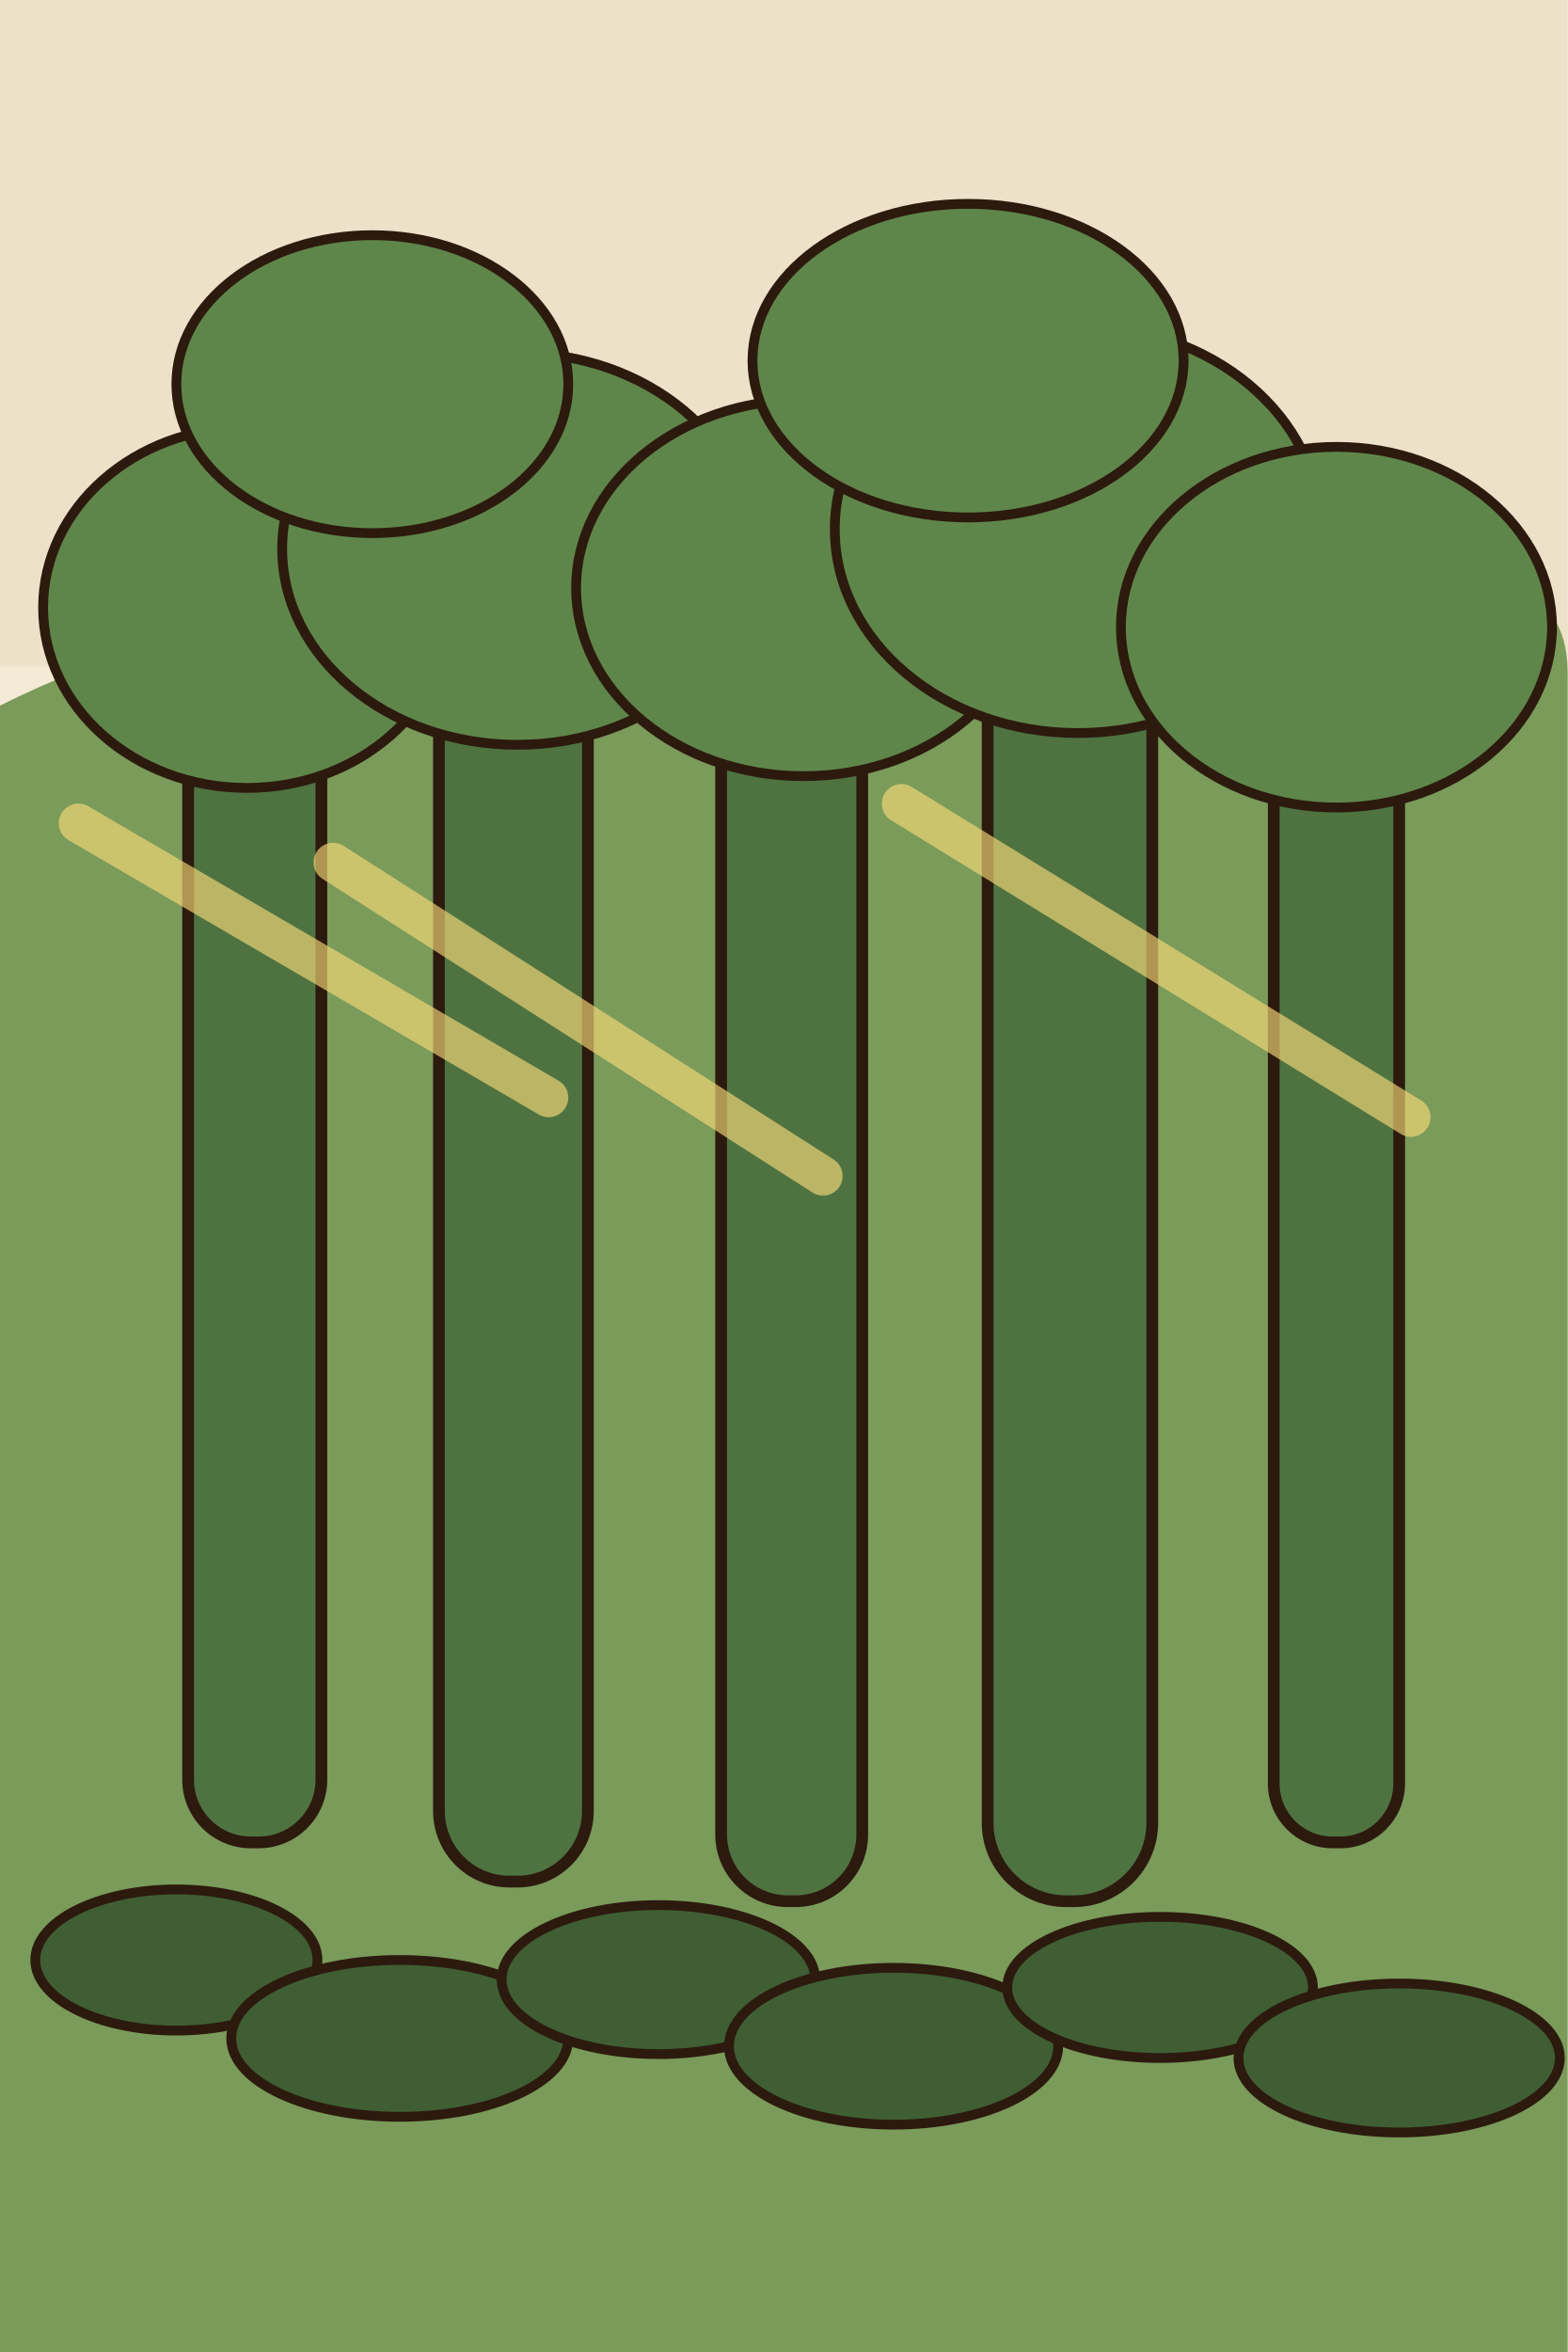
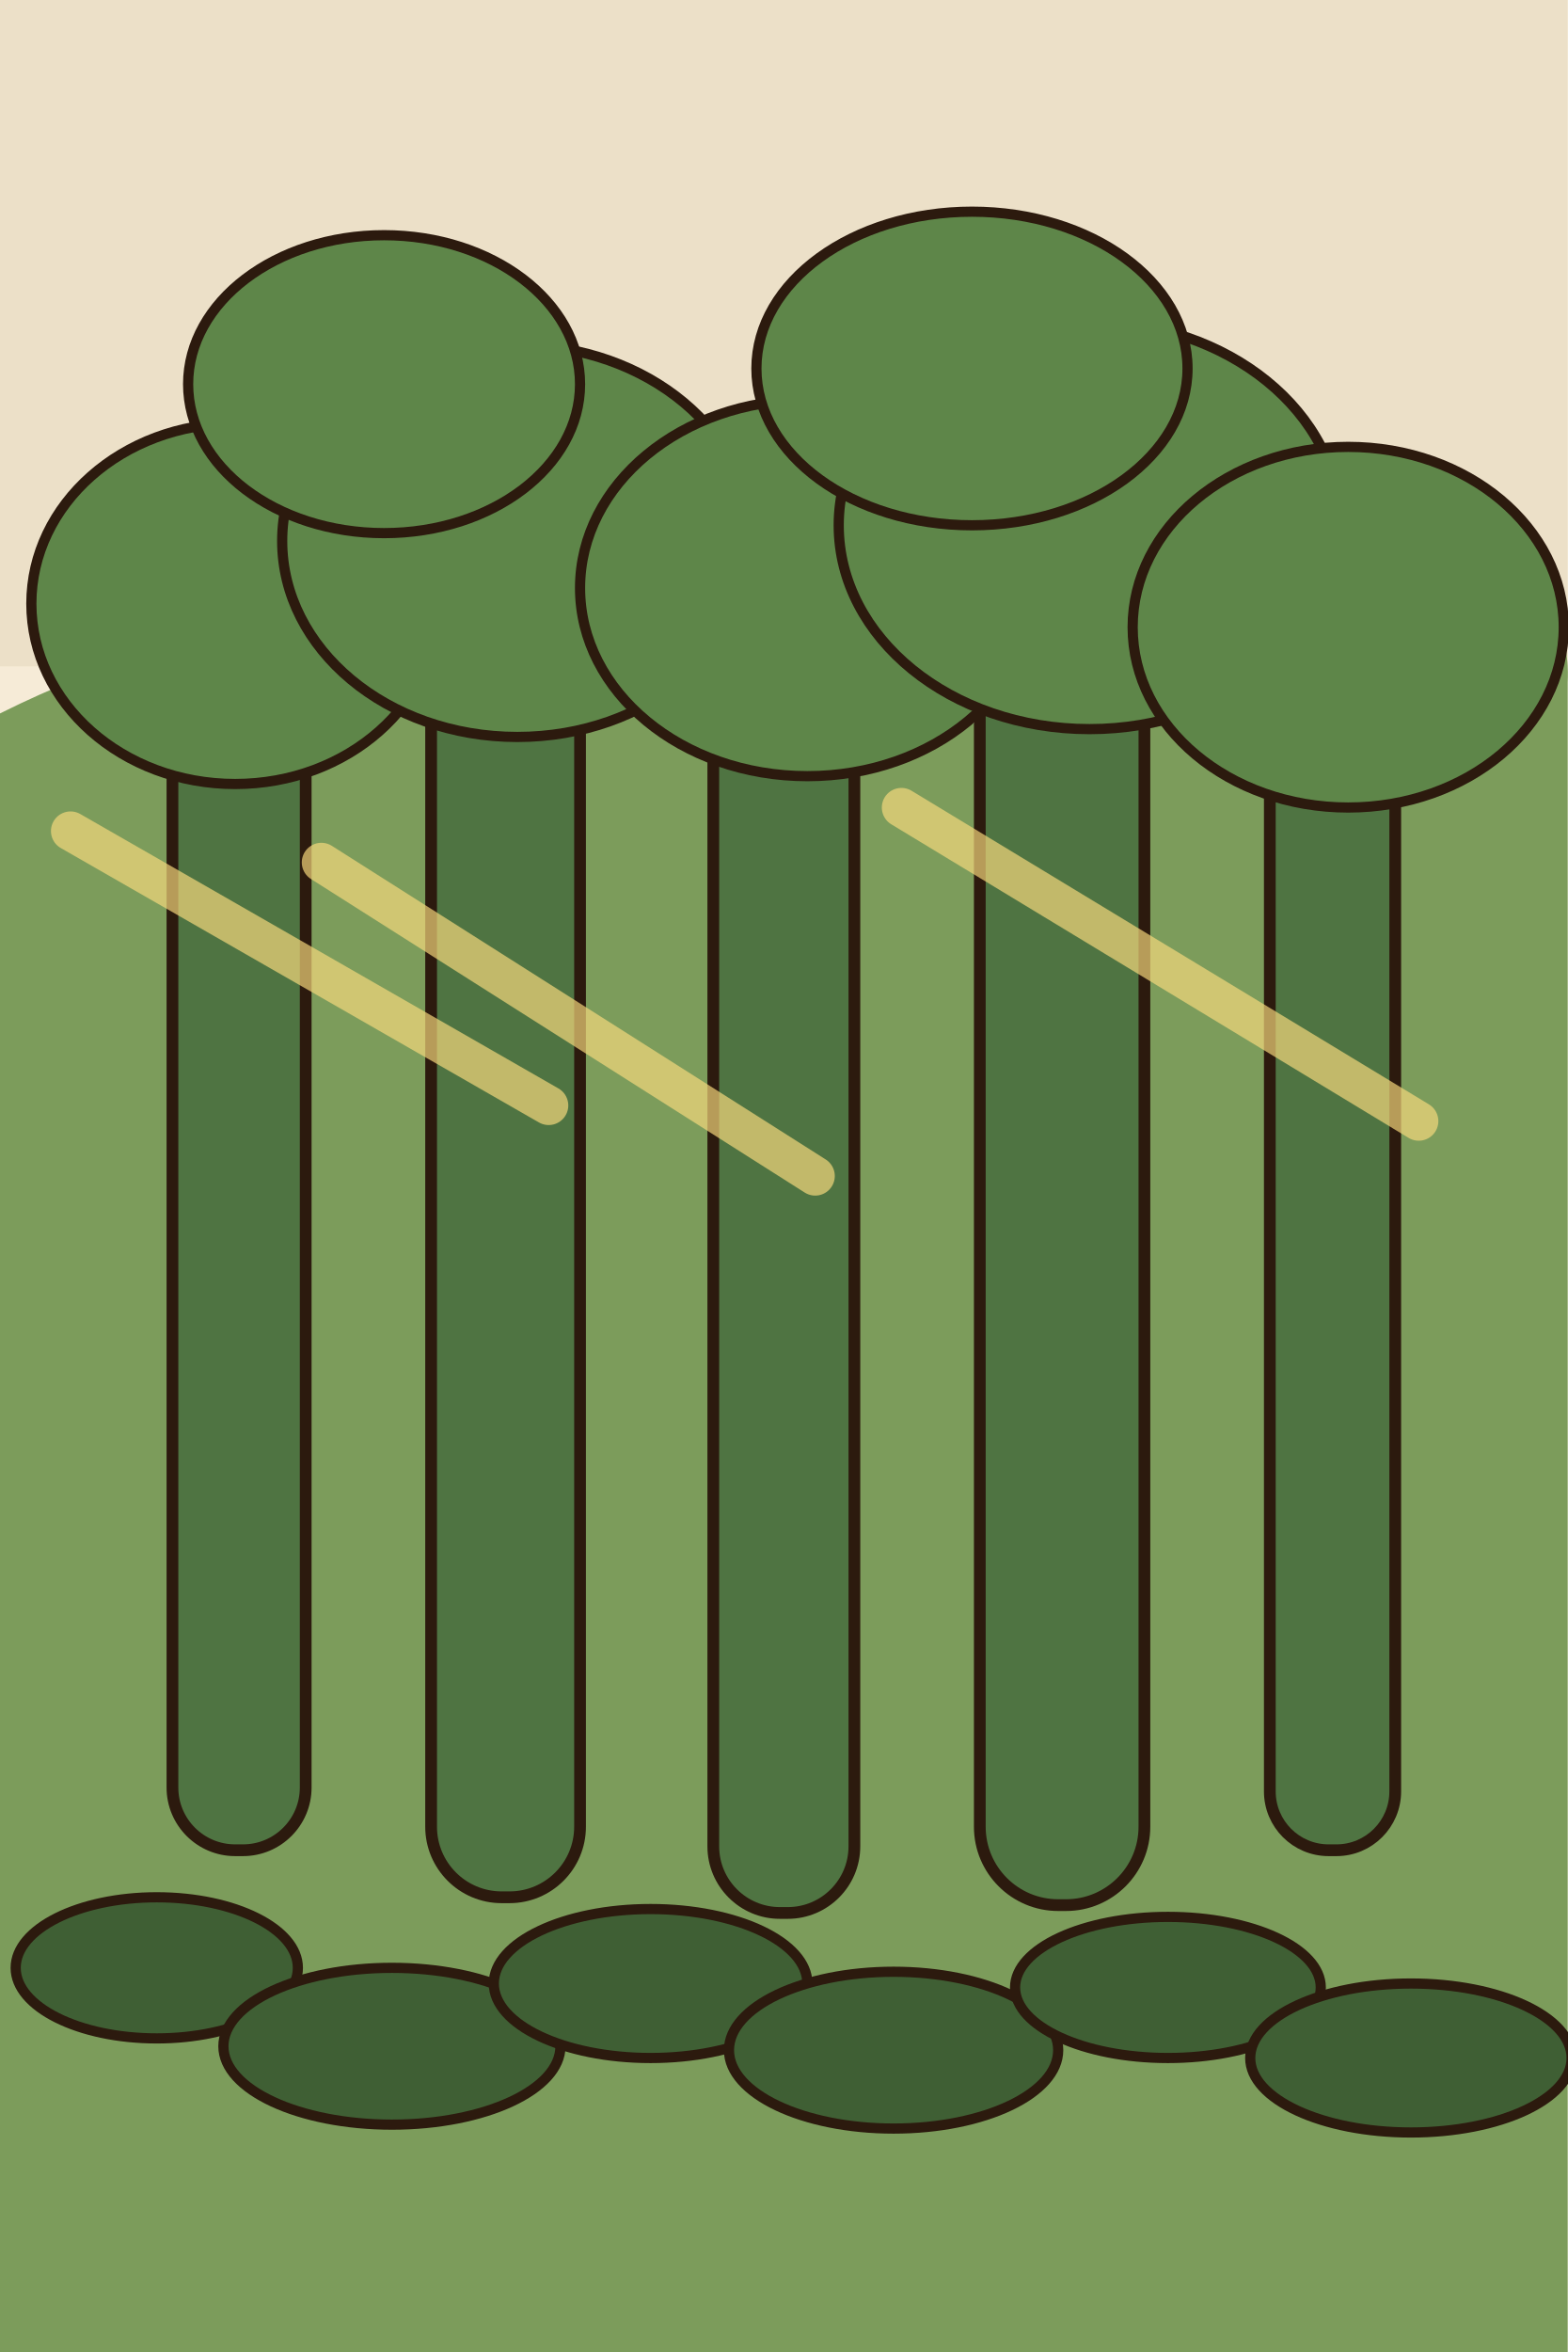
- <svg xmlns="http://www.w3.org/2000/svg" viewBox="0 0 400 600" width="400" height="600">
-   <rect width="400" height="600" fill="#F5EAD5" />
-   <rect width="400" height="170" fill="#EDE1C9" />
-   <path d="M0 180 Q80 140 160 170 T320 165 T400 172 L400 600 L0 600 Z" fill="#7A9B5A" />
-   <g fill="#4E7341" stroke="#2C1A0E" stroke-width="3">
-     <rect x="48" y="170" width="34" height="300" rx="16" />
-     <rect x="112" y="150" width="38" height="330" rx="18" />
-     <rect x="184" y="165" width="36" height="320" rx="17" />
-     <rect x="252" y="145" width="42" height="340" rx="20" />
-     <rect x="325" y="175" width="32" height="295" rx="15" />
+ <svg xmlns="http://www.w3.org/2000/svg" viewBox="0 0 400 600" width="400" height="600" role="img" aria-label="深山密林与斑驳光影扁平插画">
+   <rect width="400" height="600" fill="#F6EBD7" />
+   <rect width="400" height="170" fill="#ECE0C8" />
+   <path d="M0 182 Q82 141 162 171 T322 166 T400 174 L400 600 L0 600 Z" fill="#7C9C5B" />
+   <g fill="#4F7442" stroke="#2C1A0E" stroke-width="3">
+     <rect x="44" y="172" width="34" height="300" rx="16" />
+     <rect x="110" y="152" width="38" height="332" rx="18" />
+     <rect x="182" y="166" width="36" height="322" rx="17" />
+     <rect x="250" y="146" width="42" height="340" rx="20" />
+     <rect x="324" y="176" width="32" height="296" rx="15" />
  </g>
-   <g fill="#5F864A" stroke="#2C1A0E" stroke-width="2.5">
-     <ellipse cx="63" cy="155" rx="52" ry="46" />
-     <ellipse cx="132" cy="140" rx="60" ry="50" />
-     <ellipse cx="205" cy="150" rx="58" ry="48" />
-     <ellipse cx="275" cy="135" rx="62" ry="52" />
-     <ellipse cx="341" cy="160" rx="55" ry="46" />
-     <ellipse cx="95" cy="98" rx="50" ry="38" />
-     <ellipse cx="247" cy="92" rx="55" ry="40" />
+   <g fill="#5E8649" stroke="#2C1A0E" stroke-width="2.6">
+     <ellipse cx="60" cy="154" rx="52" ry="46" />
+     <ellipse cx="132" cy="138" rx="60" ry="50" />
+     <ellipse cx="206" cy="150" rx="58" ry="48" />
+     <ellipse cx="278" cy="134" rx="64" ry="52" />
+     <ellipse cx="344" cy="160" rx="55" ry="46" />
+     <ellipse cx="98" cy="98" rx="50" ry="38" />
+     <ellipse cx="248" cy="94" rx="55" ry="40" />
  </g>
-   <g stroke="#F8D978" stroke-width="10" stroke-linecap="round" opacity="0.65">
-     <line x1="20" y1="210" x2="140" y2="280" />
-     <line x1="85" y1="220" x2="210" y2="300" />
-     <line x1="230" y1="205" x2="360" y2="285" />
+   <g stroke="#F8D97C" stroke-width="10" stroke-linecap="round" opacity="0.68">
+     <line x1="18" y1="212" x2="140" y2="282" />
+     <line x1="82" y1="220" x2="208" y2="300" />
+     <line x1="230" y1="206" x2="362" y2="286" />
  </g>
-   <g fill="#3F5E34" stroke="#2C1A0E" stroke-width="2.5">
-     <ellipse cx="45" cy="500" rx="36" ry="18" />
-     <ellipse cx="102" cy="520" rx="43" ry="20" />
-     <ellipse cx="168" cy="505" rx="40" ry="19" />
-     <ellipse cx="228" cy="522" rx="42" ry="20" />
-     <ellipse cx="296" cy="507" rx="39" ry="18" />
-     <ellipse cx="357" cy="525" rx="41" ry="19" />
+   <g fill="#3F5F34" stroke="#2C1A0E" stroke-width="2.6">
+     <ellipse cx="40" cy="502" rx="36" ry="18" />
+     <ellipse cx="100" cy="522" rx="43" ry="20" />
+     <ellipse cx="166" cy="506" rx="40" ry="19" />
+     <ellipse cx="228" cy="523" rx="42" ry="20" />
+     <ellipse cx="298" cy="507" rx="39" ry="18" />
+     <ellipse cx="360" cy="525" rx="41" ry="19" />
  </g>
</svg>
